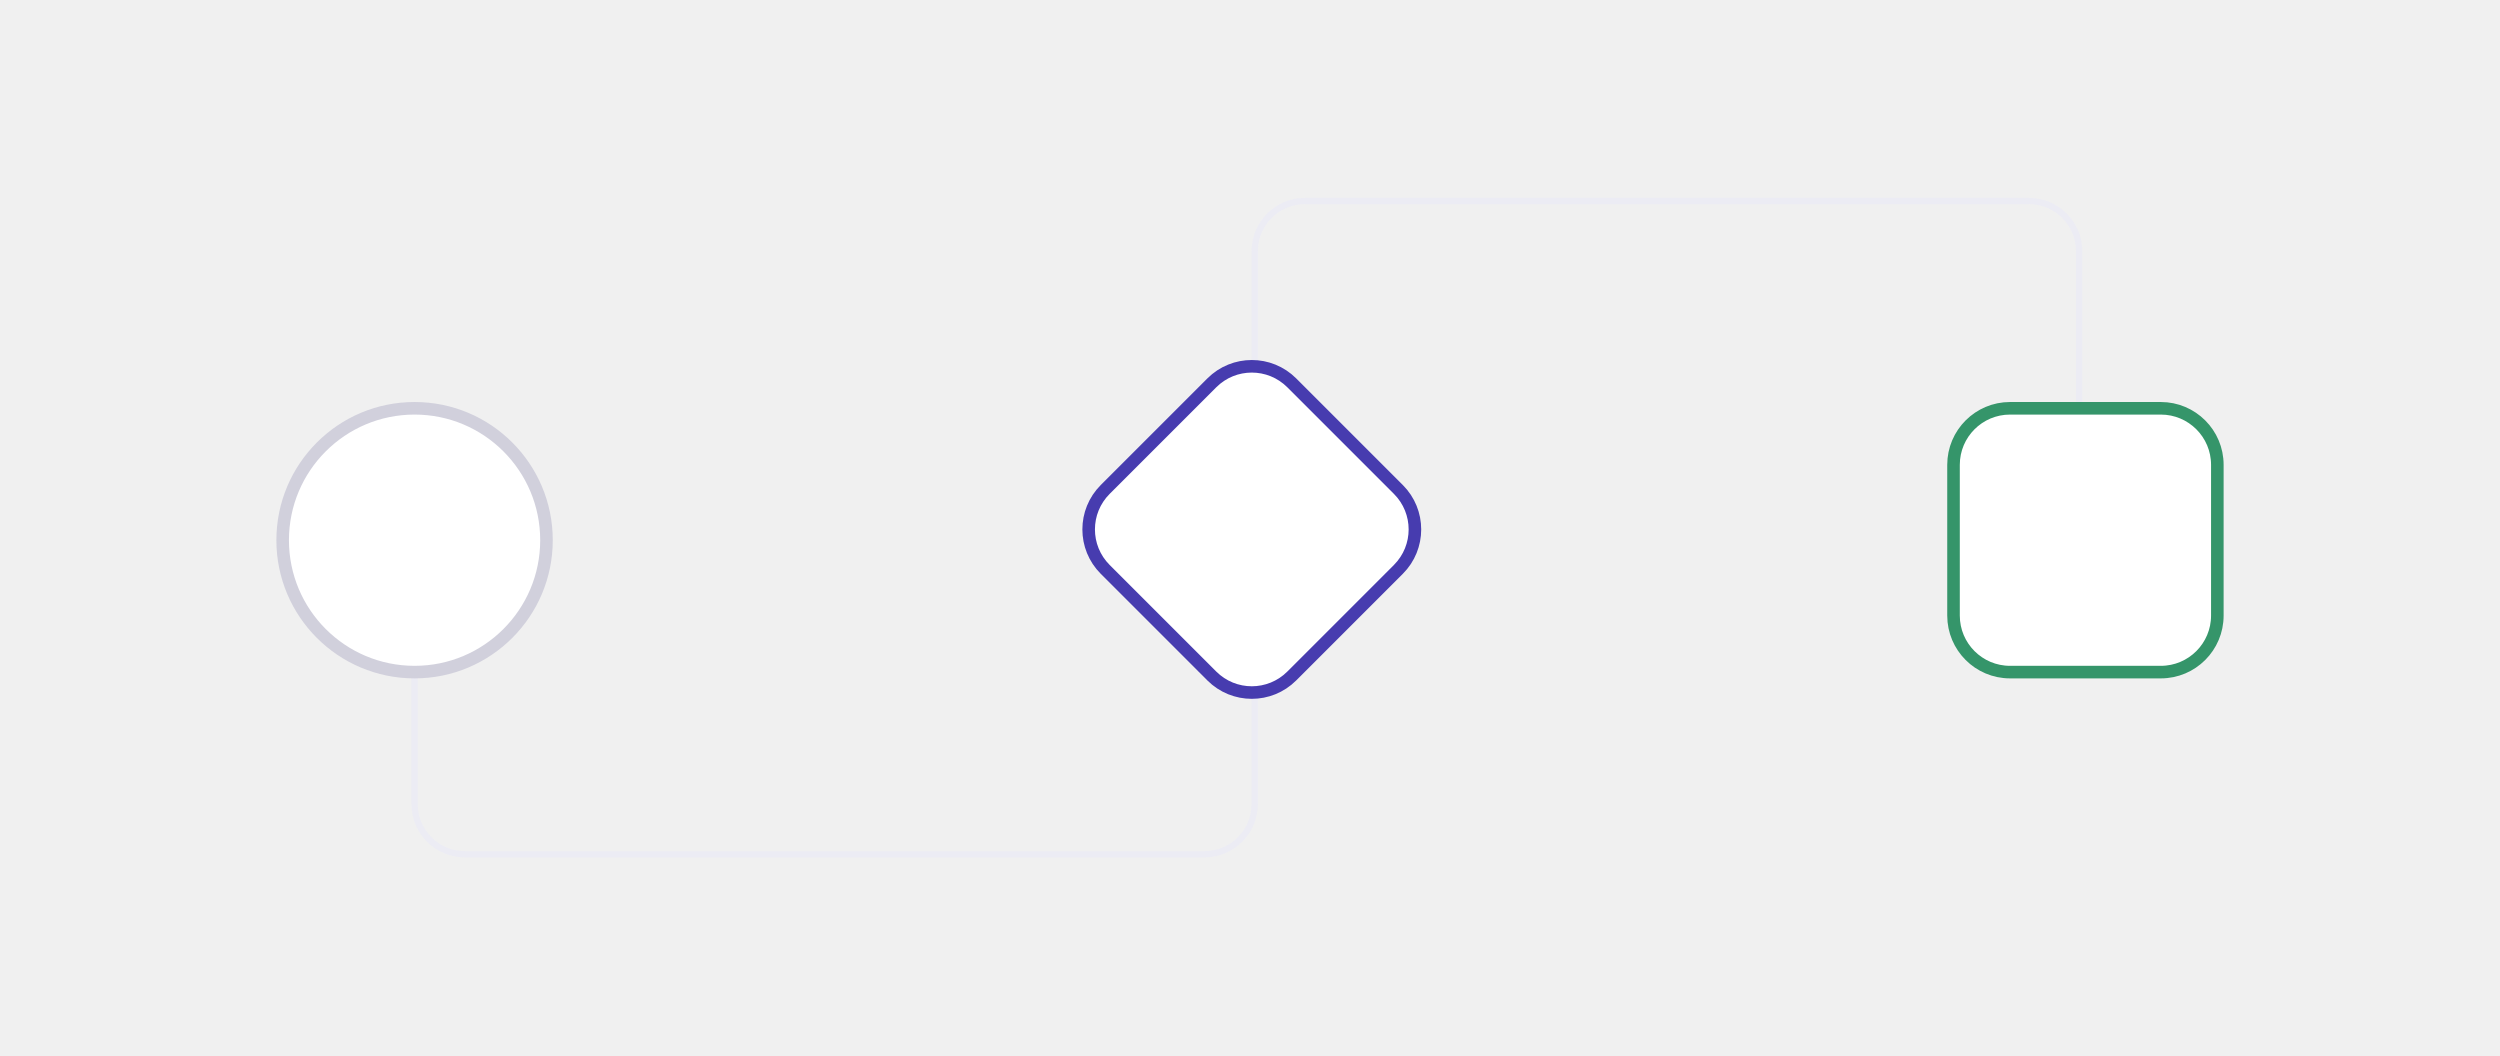
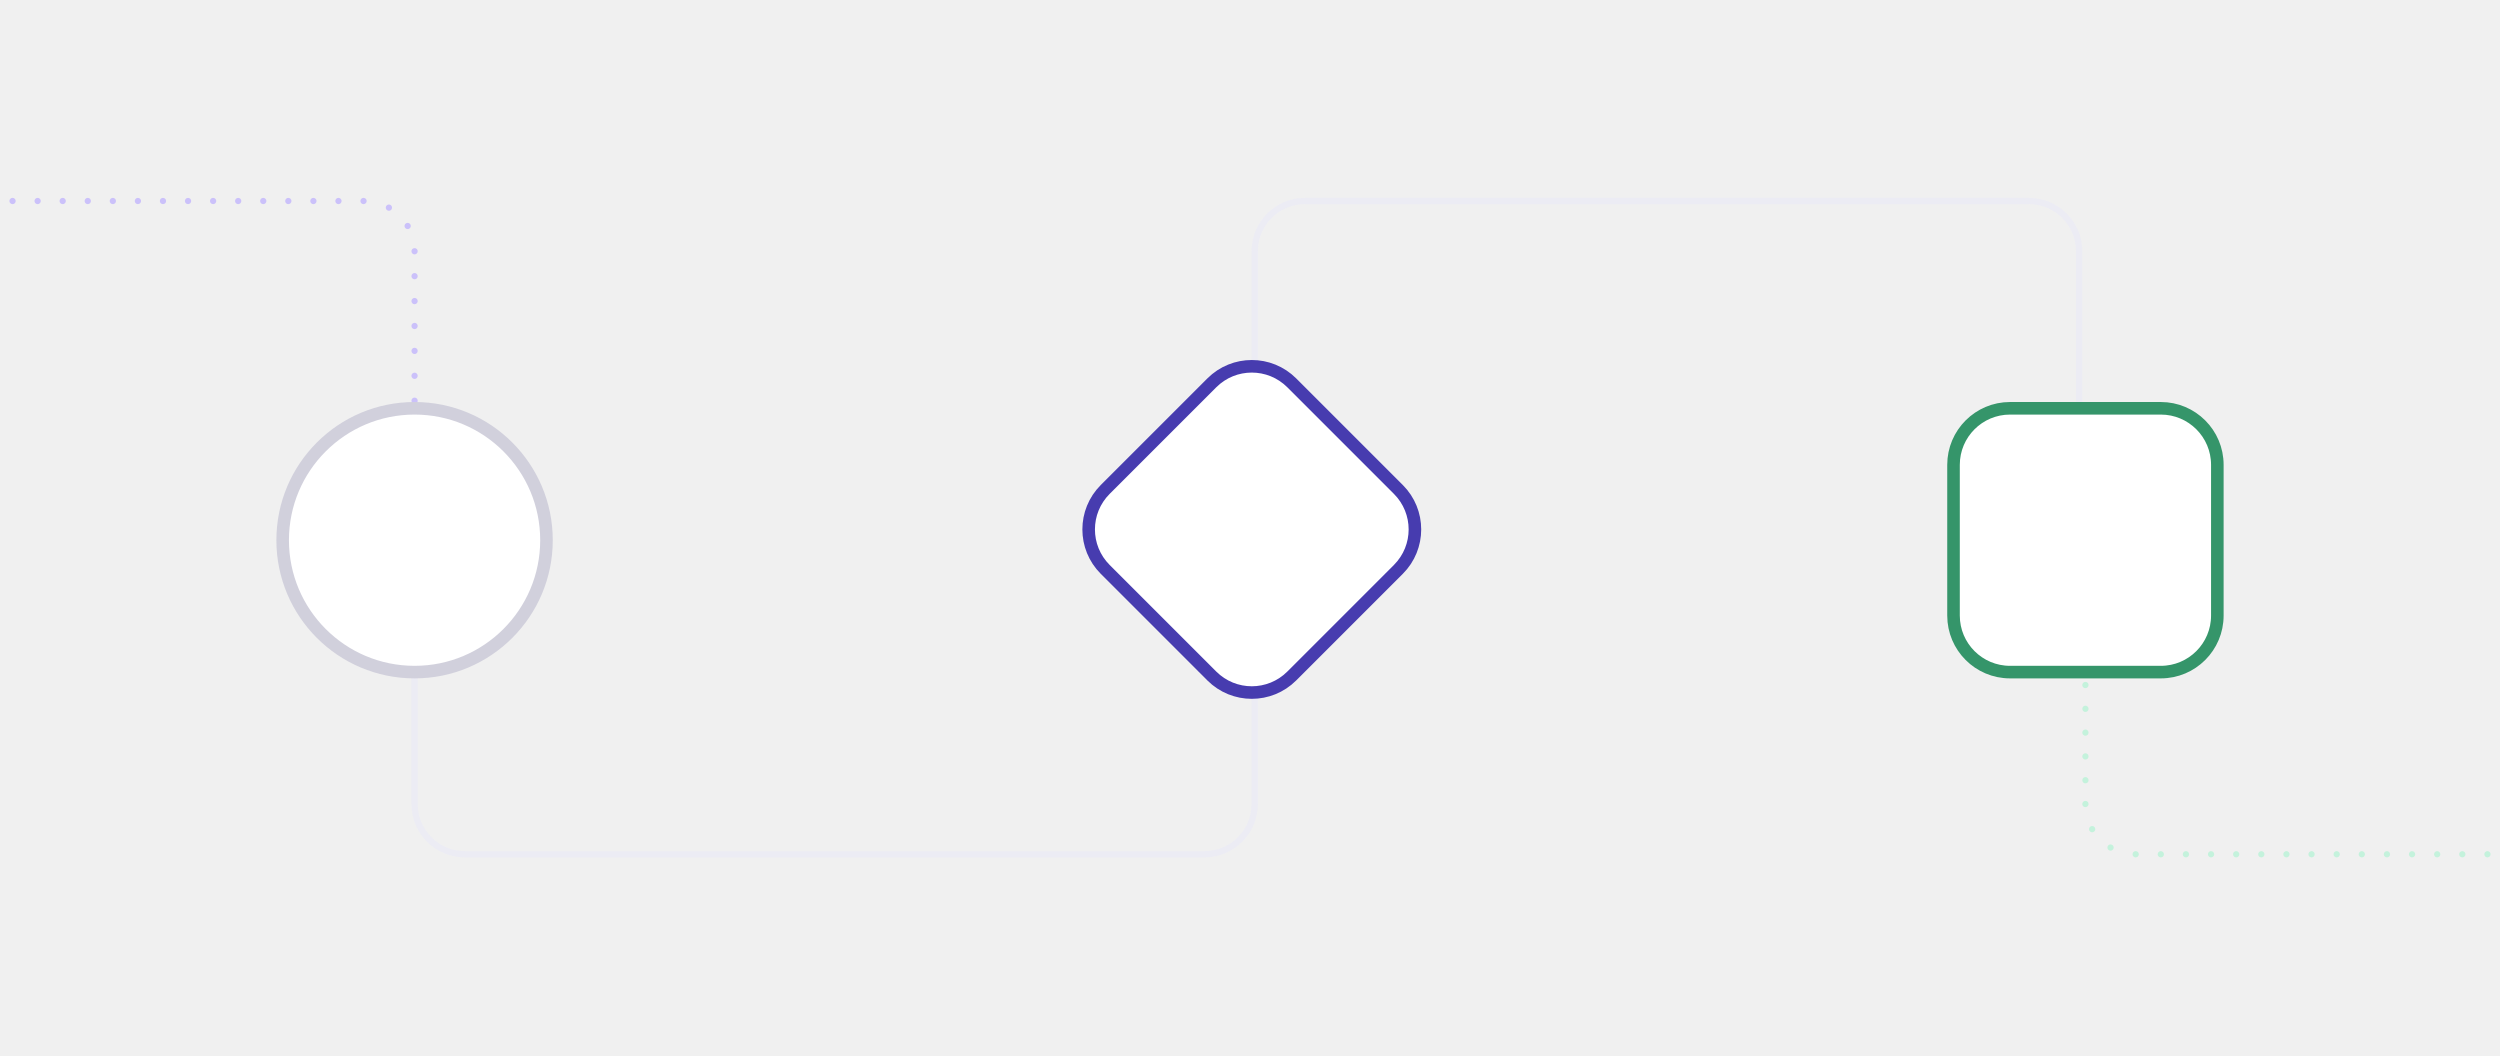
<svg xmlns="http://www.w3.org/2000/svg" width="398" height="168" viewBox="0 0 398 168" fill="none">
-   <g clip-path="url(#clip0_953_7724)">
-     <path d="M-199 101.477V128C-199 132.418 -195.418 136 -191 136H-74.249C-69.831 136 -66.249 132.418 -66.249 128V40C-66.249 35.582 -62.668 32 -58.249 32H58C62.418 32 66 35.582 66 40V91.552" stroke="#CBC1FA" stroke-dasharray="0 4" />
-     <path d="M332 101.477V128C332 132.418 335.582 136 340 136H456.75C461.169 136 464.75 132.418 464.75 128V40C464.75 35.582 468.332 32 472.75 32H589C593.418 32 597 35.582 597 40V91.552" stroke="#C4F2DC" stroke-dasharray="0 4" />
-     <path d="M66 101.477V128C66 132.418 69.582 136 74 136H191.75C196.169 136 199.75 132.418 199.75 128V40C199.75 35.582 203.332 32 207.75 32H323C327.418 32 331 35.582 331 40V91.552" stroke="#ECECF4" />
-     <rect x="45" y="65" width="42" height="42" rx="21" fill="white" stroke="#D1D0DC" stroke-width="2" />
-     <rect x="311" y="65" width="42" height="42" rx="9" fill="white" stroke="#35956A" stroke-width="2" />
-     <rect x="199.285" y="54.586" width="42" height="42" rx="9" transform="rotate(45 199.285 54.5858)" fill="white" stroke="#473CAF" stroke-width="2" />
-   </g>
-   <defs>
-     <clipPath id="clip0_953_7724">
-       <rect width="398" height="168" fill="white" />
-     </clipPath>
-   </defs>
+   <path d="M2 31.5C1.724 31.5 1.5 31.724 1.5 32C1.5 32.276 1.724 32.5 2 32.5L2 31.5ZM57.873 31.5C57.597 31.5 57.373 31.724 57.373 32C57.373 32.276 57.597 32.5 57.873 32.5V31.5ZM2 32.5C2.276 32.5 2.5 32.276 2.5 32C2.5 31.724 2.276 31.5 2 31.5L2 32.5ZM5.991 31.5C5.715 31.5 5.491 31.724 5.491 32C5.491 32.276 5.715 32.5 5.991 32.5L5.991 31.5ZM5.991 32.5C6.267 32.5 6.491 32.276 6.491 32C6.491 31.724 6.267 31.5 5.991 31.5L5.991 32.5ZM9.982 31.5C9.706 31.5 9.482 31.724 9.482 32C9.482 32.276 9.706 32.5 9.982 32.5L9.982 31.5ZM9.982 32.5C10.258 32.5 10.482 32.276 10.482 32C10.482 31.724 10.258 31.5 9.982 31.5L9.982 32.5ZM13.973 31.5C13.697 31.5 13.473 31.724 13.473 32C13.473 32.276 13.697 32.5 13.973 32.5L13.973 31.5ZM13.973 32.5C14.249 32.5 14.473 32.276 14.473 32C14.473 31.724 14.249 31.5 13.973 31.5L13.973 32.5ZM17.964 31.5C17.688 31.5 17.464 31.724 17.464 32C17.464 32.276 17.688 32.5 17.964 32.5L17.964 31.5ZM17.964 32.5C18.24 32.5 18.464 32.276 18.464 32C18.464 31.724 18.24 31.5 17.964 31.5L17.964 32.5ZM21.955 31.5C21.678 31.5 21.455 31.724 21.455 32C21.455 32.276 21.678 32.5 21.955 32.5L21.955 31.5ZM21.955 32.5C22.231 32.5 22.455 32.276 22.455 32C22.455 31.724 22.231 31.5 21.955 31.5L21.955 32.5ZM25.946 31.5C25.669 31.5 25.446 31.724 25.446 32C25.446 32.276 25.669 32.5 25.946 32.5L25.946 31.5ZM25.946 32.5C26.222 32.5 26.446 32.276 26.446 32C26.446 31.724 26.222 31.5 25.946 31.5L25.946 32.5ZM29.936 31.5C29.66 31.5 29.436 31.724 29.436 32C29.436 32.276 29.66 32.5 29.936 32.5L29.936 31.5ZM29.936 32.5C30.213 32.5 30.436 32.276 30.436 32C30.436 31.724 30.213 31.5 29.936 31.5L29.936 32.5ZM33.927 31.5C33.651 31.5 33.427 31.724 33.427 32C33.427 32.276 33.651 32.5 33.927 32.5L33.927 31.5ZM33.927 32.5C34.204 32.5 34.427 32.276 34.427 32C34.427 31.724 34.204 31.5 33.927 31.5L33.927 32.5ZM37.918 31.5C37.642 31.5 37.418 31.724 37.418 32C37.418 32.276 37.642 32.5 37.918 32.5L37.918 31.5ZM37.918 32.5C38.194 32.5 38.418 32.276 38.418 32C38.418 31.724 38.194 31.5 37.918 31.5L37.918 32.5ZM41.909 31.5C41.633 31.5 41.409 31.724 41.409 32C41.409 32.276 41.633 32.5 41.909 32.5L41.909 31.5ZM41.909 32.5C42.185 32.5 42.409 32.276 42.409 32C42.409 31.724 42.185 31.5 41.909 31.5L41.909 32.5ZM45.9 31.5C45.624 31.5 45.4 31.724 45.4 32C45.4 32.276 45.624 32.5 45.9 32.5L45.9 31.5ZM45.9 32.5C46.176 32.5 46.4 32.276 46.4 32C46.4 31.724 46.176 31.5 45.9 31.5L45.9 32.5ZM49.891 31.5C49.615 31.5 49.391 31.724 49.391 32C49.391 32.276 49.615 32.5 49.891 32.5L49.891 31.5ZM49.891 32.5C50.167 32.5 50.391 32.276 50.391 32C50.391 31.724 50.167 31.5 49.891 31.5L49.891 32.5ZM53.882 31.5C53.606 31.5 53.382 31.724 53.382 32C53.382 32.276 53.606 32.5 53.882 32.5L53.882 31.5ZM53.882 32.5C54.158 32.5 54.382 32.276 54.382 32C54.382 31.724 54.158 31.5 53.882 31.5L53.882 32.5ZM57.873 32.5C58.149 32.5 58.373 32.276 58.373 32C58.373 31.724 58.149 31.5 57.873 31.5L57.873 32.5ZM62.159 32.622C61.919 32.486 61.614 32.571 61.478 32.811C61.342 33.051 61.427 33.356 61.667 33.492L62.159 32.622ZM61.667 33.492C61.908 33.628 62.213 33.544 62.349 33.303C62.484 33.063 62.4 32.758 62.159 32.622L61.667 33.492ZM65.329 35.721C65.188 35.483 64.881 35.405 64.644 35.545C64.406 35.686 64.328 35.993 64.468 36.23L65.329 35.721ZM64.468 36.23C64.609 36.468 64.916 36.547 65.153 36.406C65.391 36.265 65.469 35.958 65.329 35.721L64.468 36.23ZM66.5 40C66.5 39.724 66.276 39.5 66 39.5C65.724 39.5 65.5 39.724 65.5 40L66.5 40ZM65.5 40C65.5 40.276 65.724 40.5 66 40.5C66.276 40.5 66.5 40.276 66.5 40H65.5ZM66.5 43.965C66.5 43.689 66.276 43.465 66 43.465C65.724 43.465 65.5 43.689 65.5 43.965H66.5ZM65.5 43.965C65.5 44.242 65.724 44.465 66 44.465C66.276 44.465 66.5 44.242 66.5 43.965H65.5ZM66.5 47.931C66.5 47.655 66.276 47.431 66 47.431C65.724 47.431 65.5 47.655 65.5 47.931H66.5ZM65.5 47.931C65.5 48.207 65.724 48.431 66 48.431C66.276 48.431 66.5 48.207 66.5 47.931H65.5ZM66.5 51.897C66.5 51.62 66.276 51.397 66 51.397C65.724 51.397 65.5 51.62 65.5 51.897H66.5ZM65.5 51.897C65.5 52.173 65.724 52.397 66 52.397C66.276 52.397 66.5 52.173 66.5 51.897H65.5ZM66.5 55.862C66.5 55.586 66.276 55.362 66 55.362C65.724 55.362 65.5 55.586 65.5 55.862H66.5ZM65.5 55.862C65.5 56.138 65.724 56.362 66 56.362C66.276 56.362 66.5 56.138 66.5 55.862H65.5ZM66.5 59.828C66.5 59.551 66.276 59.328 66 59.328C65.724 59.328 65.5 59.551 65.5 59.828H66.5ZM65.5 59.828C65.5 60.104 65.724 60.328 66 60.328C66.276 60.328 66.5 60.104 66.5 59.828H65.5ZM66.5 63.793C66.5 63.517 66.276 63.293 66 63.293C65.724 63.293 65.5 63.517 65.5 63.793H66.5ZM65.5 63.793C65.5 64.069 65.724 64.293 66 64.293C66.276 64.293 66.5 64.069 66.5 63.793H65.5ZM66.5 67.759C66.5 67.483 66.276 67.259 66 67.259C65.724 67.259 65.5 67.483 65.5 67.759H66.5ZM65.5 67.759C65.5 68.035 65.724 68.259 66 68.259C66.276 68.259 66.5 68.035 66.5 67.759H65.5ZM66.5 71.724C66.5 71.448 66.276 71.224 66 71.224C65.724 71.224 65.5 71.448 65.5 71.724H66.5ZM65.5 71.724C65.5 72 65.724 72.224 66 72.224C66.276 72.224 66.5 72 66.5 71.724H65.5ZM66.5 75.69C66.5 75.414 66.276 75.19 66 75.19C65.724 75.19 65.5 75.414 65.5 75.69H66.5ZM65.5 75.69C65.5 75.966 65.724 76.19 66 76.19C66.276 76.19 66.5 75.966 66.5 75.69H65.5ZM66.5 79.655C66.5 79.379 66.276 79.155 66 79.155C65.724 79.155 65.5 79.379 65.5 79.655H66.5ZM65.5 79.655C65.5 79.931 65.724 80.155 66 80.155C66.276 80.155 66.5 79.931 66.5 79.655H65.5ZM66.5 83.621C66.5 83.345 66.276 83.121 66 83.121C65.724 83.121 65.5 83.345 65.5 83.621H66.5ZM65.5 83.621C65.5 83.897 65.724 84.121 66 84.121C66.276 84.121 66.5 83.897 66.5 83.621H65.5ZM66.5 87.586C66.5 87.31 66.276 87.086 66 87.086C65.724 87.086 65.5 87.31 65.5 87.586H66.5ZM65.5 87.586C65.5 87.862 65.724 88.086 66 88.086C66.276 88.086 66.5 87.862 66.5 87.586H65.5ZM2 32.5H2L2 31.5H2L2 32.5ZM5.991 32.5H5.991L5.991 31.5H5.991L5.991 32.5ZM9.982 32.5H9.982L9.982 31.5H9.982L9.982 32.5ZM13.973 32.5H13.973L13.973 31.5H13.973L13.973 32.5ZM17.964 32.5H17.964L17.964 31.5H17.964L17.964 32.5ZM21.955 32.5H21.955L21.955 31.5H21.955L21.955 32.5ZM25.946 32.5H25.946L25.946 31.5H25.946L25.946 32.5ZM29.936 32.5H29.936L29.936 31.5H29.936L29.936 32.5ZM33.927 32.5H33.927L33.927 31.5H33.927L33.927 32.5ZM37.918 32.5H37.918L37.918 31.5H37.918L37.918 32.5ZM41.909 32.5H41.909L41.909 31.5H41.909L41.909 32.5ZM45.9 32.5H45.9L45.9 31.5H45.9L45.9 32.5ZM49.891 32.5H49.891L49.891 31.5H49.891L49.891 32.5ZM53.882 32.5H53.882L53.882 31.5H53.882L53.882 32.5ZM57.873 32.5C57.873 32.5 57.873 32.5 57.873 32.5L57.873 31.5C57.873 31.5 57.873 31.5 57.873 31.5V32.5ZM61.667 33.492C61.667 33.492 61.667 33.492 61.667 33.492L62.159 32.622C62.159 32.622 62.159 32.622 62.159 32.622L61.667 33.492ZM64.468 36.23C64.468 36.23 64.468 36.23 64.468 36.23L65.329 35.721C65.329 35.721 65.329 35.721 65.329 35.721L64.468 36.23ZM65.5 40C65.5 40 65.5 40 65.5 40H66.5C66.5 40 66.5 40 66.5 40L65.5 40ZM65.5 40V40H66.5V40H65.5ZM65.5 43.965V43.965H66.5V43.965H65.5ZM65.5 47.931V47.931H66.5V47.931H65.5ZM65.5 51.897V51.897H66.5V51.897H65.5ZM65.5 55.862V55.862H66.5V55.862H65.5ZM65.5 59.828V59.828H66.5V59.828H65.5ZM65.5 63.793V63.793H66.5V63.793H65.5ZM65.5 67.759V67.759H66.5V67.759H65.5ZM65.5 71.724V71.724H66.5V71.724H65.5ZM65.5 75.69V75.69H66.5V75.69H65.5ZM65.5 79.655V79.655H66.5V79.655H65.5ZM65.5 83.621V83.621H66.5V83.621H65.5ZM65.5 87.586V87.586H66.5V87.586H65.5Z" fill="#CBC1FA" />
+   <path d="M396 136.5C396.276 136.5 396.5 136.276 396.5 136C396.5 135.724 396.276 135.5 396 135.5V136.5ZM331.5 101.477C331.5 101.753 331.724 101.977 332 101.977C332.276 101.977 332.5 101.753 332.5 101.477H331.5ZM332.5 105.266C332.5 104.99 332.276 104.766 332 104.766C331.724 104.766 331.5 104.99 331.5 105.266H332.5ZM331.5 105.266C331.5 105.542 331.724 105.766 332 105.766C332.276 105.766 332.5 105.542 332.5 105.266H331.5ZM332.5 109.055C332.5 108.779 332.276 108.555 332 108.555C331.724 108.555 331.5 108.779 331.5 109.055H332.5ZM331.5 109.055C331.5 109.331 331.724 109.555 332 109.555C332.276 109.555 332.5 109.331 332.5 109.055H331.5ZM332.5 112.844C332.5 112.568 332.276 112.344 332 112.344C331.724 112.344 331.5 112.568 331.5 112.844H332.5ZM331.5 112.844C331.5 113.12 331.724 113.344 332 113.344C332.276 113.344 332.5 113.12 332.5 112.844H331.5ZM332.5 116.633C332.5 116.357 332.276 116.133 332 116.133C331.724 116.133 331.5 116.357 331.5 116.633H332.5ZM331.5 116.633C331.5 116.909 331.724 117.133 332 117.133C332.276 117.133 332.5 116.909 332.5 116.633H331.5ZM332.5 120.422C332.5 120.146 332.276 119.922 332 119.922C331.724 119.922 331.5 120.146 331.5 120.422H332.5ZM331.5 120.422C331.5 120.698 331.724 120.922 332 120.922C332.276 120.922 332.5 120.698 332.5 120.422H331.5ZM332.5 124.211C332.5 123.935 332.276 123.711 332 123.711C331.724 123.711 331.5 123.935 331.5 124.211H332.5ZM331.5 124.211C331.5 124.487 331.724 124.711 332 124.711C332.276 124.711 332.5 124.487 332.5 124.211H331.5ZM332.5 128C332.5 127.724 332.276 127.5 332 127.5C331.724 127.5 331.5 127.724 331.5 128H332.5ZM331.5 128C331.5 128.276 331.724 128.5 332 128.5C332.276 128.5 332.5 128.276 332.5 128L331.5 128ZM333.503 131.75C333.365 131.511 333.059 131.43 332.82 131.568C332.581 131.706 332.5 132.012 332.638 132.251L333.503 131.75ZM332.638 132.251C332.776 132.49 333.082 132.572 333.321 132.434C333.56 132.295 333.642 131.989 333.503 131.75L332.638 132.251ZM336.25 134.497C336.011 134.358 335.705 134.44 335.567 134.679C335.428 134.918 335.51 135.224 335.749 135.362L336.25 134.497ZM335.749 135.362C335.988 135.501 336.294 135.419 336.432 135.18C336.57 134.941 336.489 134.635 336.25 134.497L335.749 135.362ZM340 135.5C339.724 135.5 339.5 135.724 339.5 136C339.5 136.276 339.724 136.5 340 136.5L340 135.5ZM340 136.5C340.276 136.5 340.5 136.276 340.5 136C340.5 135.724 340.276 135.5 340 135.5V136.5ZM344 135.5C343.724 135.5 343.5 135.724 343.5 136C343.5 136.276 343.724 136.5 344 136.5V135.5ZM344 136.5C344.276 136.5 344.5 136.276 344.5 136C344.5 135.724 344.276 135.5 344 135.5V136.5ZM348 135.5C347.724 135.5 347.5 135.724 347.5 136C347.5 136.276 347.724 136.5 348 136.5V135.5ZM348 136.5C348.276 136.5 348.5 136.276 348.5 136C348.5 135.724 348.276 135.5 348 135.5V136.5ZM352 135.5C351.724 135.5 351.5 135.724 351.5 136C351.5 136.276 351.724 136.5 352 136.5V135.5ZM352 136.5C352.276 136.5 352.5 136.276 352.5 136C352.5 135.724 352.276 135.5 352 135.5V136.5ZM356 135.5C355.724 135.5 355.5 135.724 355.5 136C355.5 136.276 355.724 136.5 356 136.5V135.5ZM356 136.5C356.276 136.5 356.5 136.276 356.5 136C356.5 135.724 356.276 135.5 356 135.5V136.5ZM360 135.5C359.724 135.5 359.5 135.724 359.5 136C359.5 136.276 359.724 136.5 360 136.5V135.5ZM360 136.5C360.276 136.5 360.5 136.276 360.5 136C360.5 135.724 360.276 135.5 360 135.5V136.5ZM364 135.5C363.724 135.5 363.5 135.724 363.5 136C363.5 136.276 363.724 136.5 364 136.5V135.5ZM364 136.5C364.276 136.5 364.5 136.276 364.5 136C364.5 135.724 364.276 135.5 364 135.5V136.5ZM368 135.5C367.724 135.5 367.5 135.724 367.5 136C367.5 136.276 367.724 136.5 368 136.5V135.5ZM368 136.5C368.276 136.5 368.5 136.276 368.5 136C368.5 135.724 368.276 135.5 368 135.5V136.5ZM372 135.5C371.724 135.5 371.5 135.724 371.5 136C371.5 136.276 371.724 136.5 372 136.5V135.5ZM372 136.5C372.276 136.5 372.5 136.276 372.5 136C372.5 135.724 372.276 135.5 372 135.5V136.5ZM376 135.5C375.724 135.5 375.5 135.724 375.5 136C375.5 136.276 375.724 136.5 376 136.5V135.5ZM376 136.5C376.276 136.5 376.5 136.276 376.5 136C376.5 135.724 376.276 135.5 376 135.5V136.5ZM380 135.5C379.724 135.5 379.5 135.724 379.5 136C379.5 136.276 379.724 136.5 380 136.5V135.5ZM380 136.5C380.276 136.5 380.5 136.276 380.5 136C380.5 135.724 380.276 135.5 380 135.5V136.5ZM384 135.5C383.724 135.5 383.5 135.724 383.5 136C383.5 136.276 383.724 136.5 384 136.5V135.5ZM384 136.5C384.276 136.5 384.5 136.276 384.5 136C384.5 135.724 384.276 135.5 384 135.5V136.5ZM388 135.5C387.724 135.5 387.5 135.724 387.5 136C387.5 136.276 387.724 136.5 388 136.5V135.5ZM388 136.5C388.276 136.5 388.5 136.276 388.5 136C388.5 135.724 388.276 135.5 388 135.5V136.5ZM392 135.5C391.724 135.5 391.5 135.724 391.5 136C391.5 136.276 391.724 136.5 392 136.5V135.5ZM392 136.5C392.276 136.5 392.5 136.276 392.5 136C392.5 135.724 392.276 135.5 392 135.5V136.5ZM396 135.5C395.724 135.5 395.5 135.724 395.5 136C395.5 136.276 395.724 136.5 396 136.5V135.5ZM331.5 101.477V101.477H332.5V101.477H331.5ZM331.5 105.266V105.266H332.5V105.266H331.5ZM331.5 109.055V109.055H332.5V109.055H331.5ZM331.5 112.844V112.844H332.5V112.844H331.5ZM331.5 116.633V116.633H332.5V116.633H331.5ZM331.5 120.422V120.422H332.5V120.422H331.5ZM331.5 124.211V124.211H332.5V124.211H331.5ZM331.5 128V128H332.5V128H331.5ZM331.5 128C331.5 128 331.5 128 331.5 128L332.5 128C332.5 128 332.5 128 332.5 128H331.5ZM332.638 132.251C332.638 132.251 332.638 132.251 332.638 132.251L333.503 131.75C333.503 131.75 333.503 131.75 333.503 131.75L332.638 132.251ZM335.749 135.362C335.749 135.362 335.749 135.362 335.749 135.362L336.25 134.497C336.25 134.497 336.25 134.497 336.25 134.497L335.749 135.362ZM340 136.5C340 136.5 340 136.5 340 136.5V135.5C340 135.5 340 135.5 340 135.5L340 136.5ZM340 136.5H340V135.5H340V136.5ZM344 136.5H344V135.5H344V136.5ZM348 136.5H348V135.5H348V136.5ZM352 136.5H352V135.5H352V136.5ZM356 136.5H356V135.5H356V136.5ZM360 136.5H360V135.5H360V136.5ZM364 136.5H364V135.5H364V136.5ZM368 136.5H368V135.5H368V136.5ZM372 136.5H372V135.5H372V136.5ZM376 136.5H376V135.5H376V136.5ZM380 136.5H380V135.5H380V136.5ZM384 136.5H384V135.5H384V136.5ZM388 136.5H388V135.5H388V136.5ZM392 136.5H392V135.5H392V136.5ZM396 136.5H396V135.5H396V136.5Z" fill="#C4F2DC" />
+   <path d="M66 101.477V128C66 132.418 69.582 136 74 136H191.75C196.169 136 199.75 132.418 199.75 128V40C199.75 35.582 203.332 32 207.75 32H323C327.418 32 331 35.582 331 40V91.552" stroke="#ECECF4" />
+   <rect x="45" y="65" width="42" height="42" rx="21" fill="white" stroke="#D1D0DC" stroke-width="2" />
+   <rect x="311" y="65" width="42" height="42" rx="9" fill="white" stroke="#35956A" stroke-width="2" />
+   <rect x="199.285" y="54.586" width="42" height="42" rx="9" transform="rotate(45 199.285 54.5858)" fill="white" stroke="#473CAF" stroke-width="2" />
</svg>
